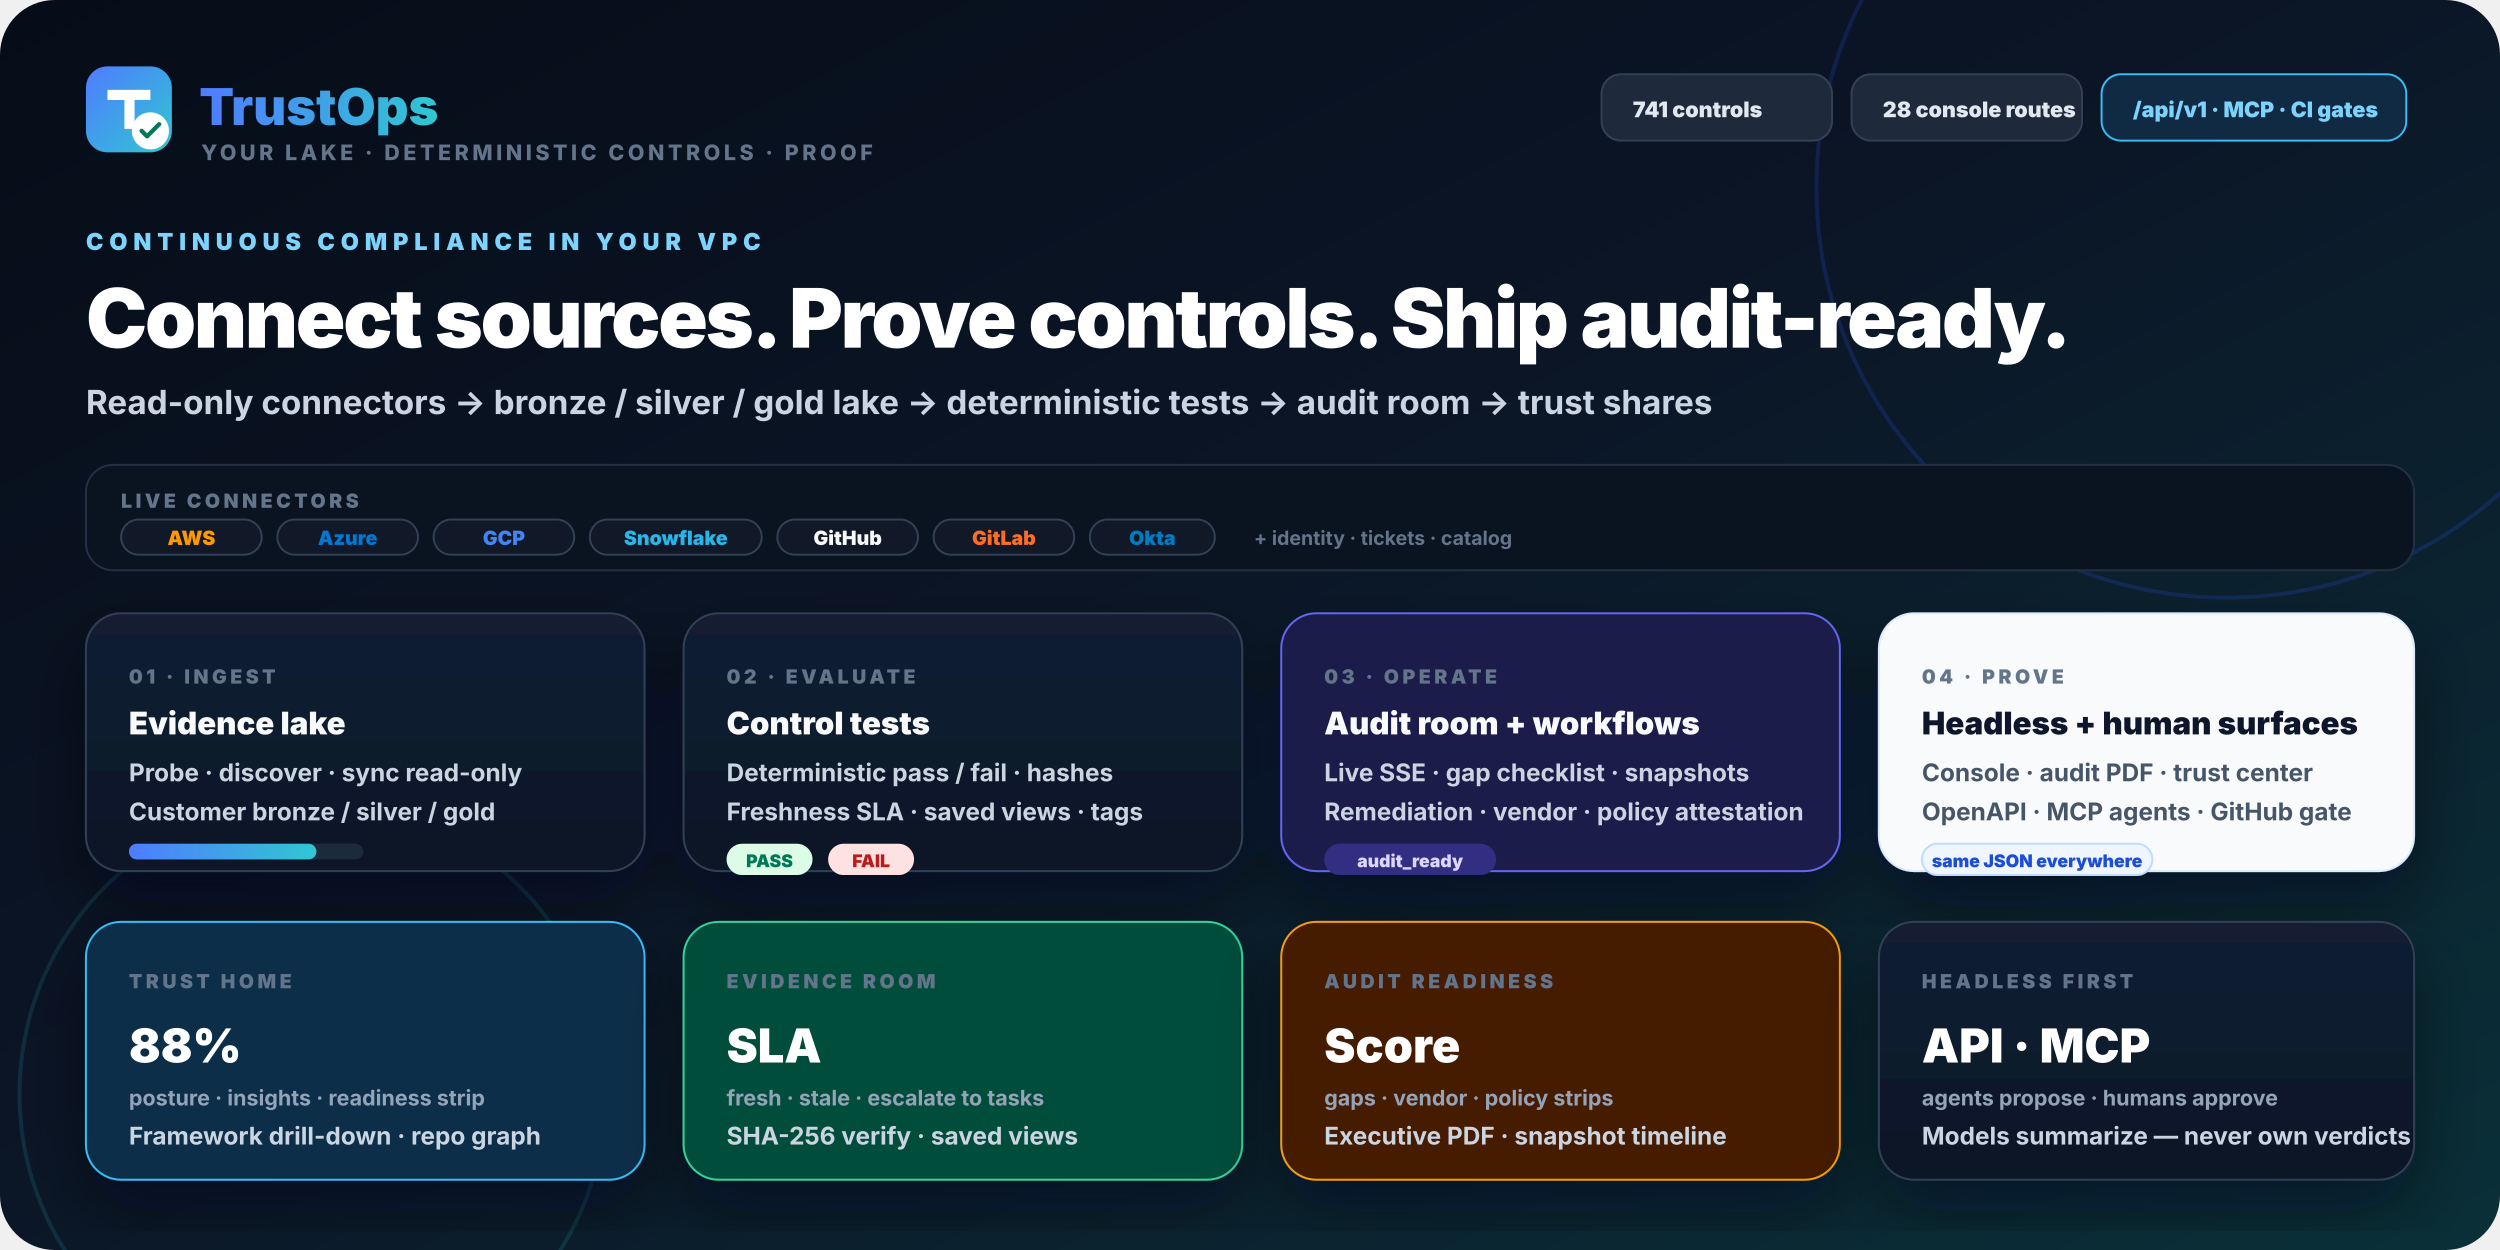
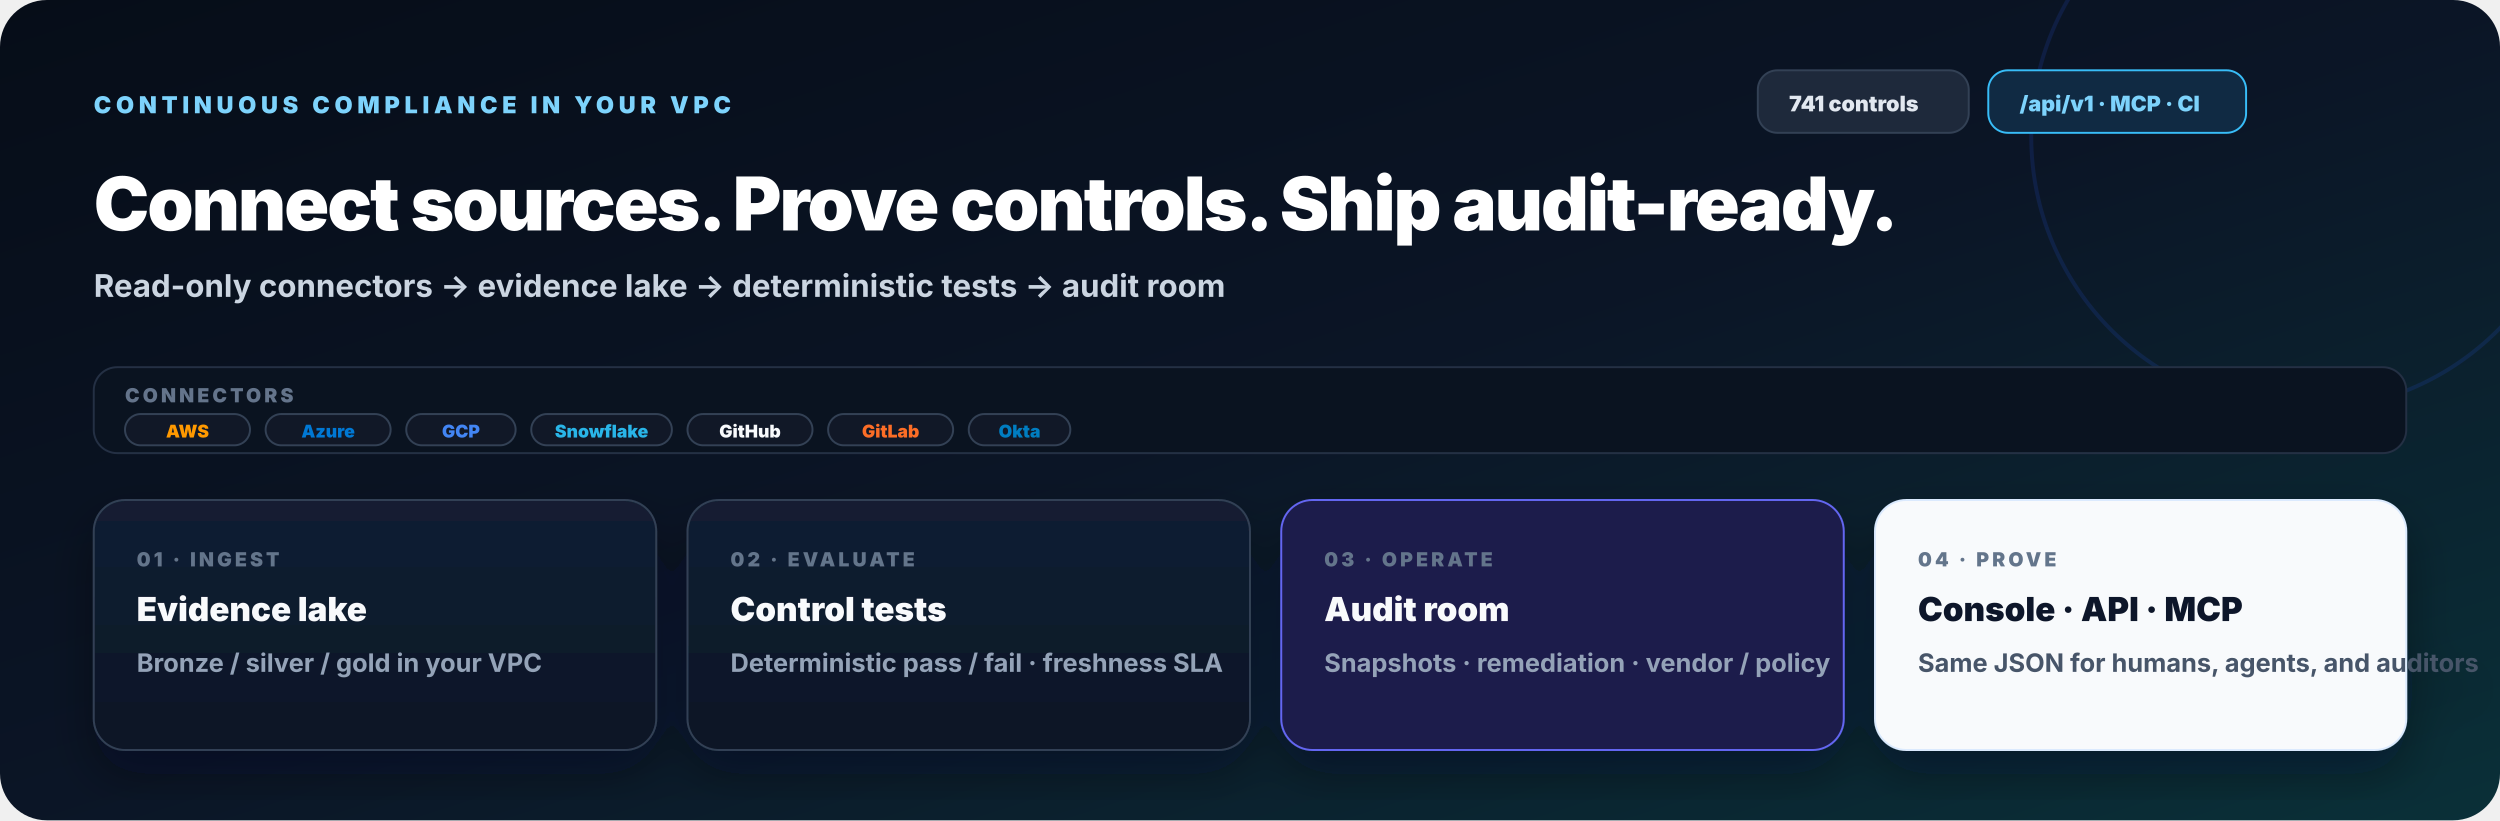
- <svg xmlns="http://www.w3.org/2000/svg" width="1280" height="640" viewBox="0 0 1280 640" role="img" aria-labelledby="title desc">
+ <svg xmlns="http://www.w3.org/2000/svg" width="1280" height="420" viewBox="0 0 1280 420" role="img" aria-labelledby="title desc">
  <defs>
    <linearGradient id="bg" x1="0" y1="0" x2="1" y2="1">
      <stop offset="0" stop-color="#060d18" />
-       <stop offset=".45" stop-color="#0b1526" />
+       <stop offset=".5" stop-color="#0b1526" />
      <stop offset="1" stop-color="#0a3038" />
    </linearGradient>
    <linearGradient id="accent" x1="0" y1="0" x2="1" y2="0">
      <stop offset="0" stop-color="#4f7cff" />
      <stop offset="1" stop-color="#30c7d2" />
    </linearGradient>
-     <linearGradient id="mark" x1="0" y1="0" x2="1" y2="1">
-       <stop offset="0%" stop-color="#4f7cff" />
-       <stop offset="100%" stop-color="#30c7d2" />
-     </linearGradient>
    <linearGradient id="panel" x1="0" y1="0" x2="0" y2="1">
      <stop offset="0" stop-color="#121f33" />
      <stop offset="1" stop-color="#0c1626" />
    </linearGradient>
    <filter id="shadow" x="-20%" y="-20%" width="140%" height="140%">
-       <feDropShadow dx="0" dy="16" stdDeviation="16" flood-color="#020617" flood-opacity=".45" />
+       <feDropShadow dx="0" dy="12" stdDeviation="12" flood-color="#020617" flood-opacity=".35" />
    </filter>
    <style>
      .font { font-family: Inter, ui-sans-serif, system-ui, -apple-system, BlinkMacSystemFont, "Segoe UI", Arial, sans-serif; }
-       .eyebrow { fill: #7dd3fc; font-size: 12px; font-weight: 900; letter-spacing: 3px; }
-       .headline { fill: #fff; font-size: 42px; font-weight: 950; letter-spacing: -1.2px; }
-       .sub { fill: #cbd5e1; font-size: 17px; font-weight: 650; }
+       .eyebrow { fill: #7dd3fc; font-size: 12px; font-weight: 900; letter-spacing: 2.4px; }
+       .headline { fill: #fff; font-size: 38px; font-weight: 950; letter-spacing: -1px; }
+       .sub { fill: #cbd5e1; font-size: 16px; font-weight: 650; }
      .chip { fill: #1e293b; stroke: #334155; stroke-width: 1; }
      .chipText { fill: #e2e8f0; font-size: 11px; font-weight: 850; }
-       .label { fill: #64748b; font-size: 10px; font-weight: 900; letter-spacing: 1.8px; }
-       .title { fill: #f8fafc; font-size: 16px; font-weight: 900; }
-       .body { fill: #cbd5e1; font-size: 12.5px; font-weight: 650; }
-       .metric { fill: #fff; font-size: 24px; font-weight: 950; }
-       .metricSub { fill: #94a3b8; font-size: 11px; font-weight: 750; }
+       .label { fill: #64748b; font-size: 10px; font-weight: 900; letter-spacing: 1.6px; }
+       .title { fill: #f8fafc; font-size: 17px; font-weight: 900; }
+       .body { fill: #94a3b8; font-size: 13px; font-weight: 650; }
    </style>
  </defs>
-   <rect width="1280" height="640" rx="28" fill="url(#bg)" />
-   <circle cx="1140" cy="96" r="210" fill="none" stroke="#315dff" stroke-opacity=".18" stroke-width="2" />
-   <circle cx="160" cy="560" r="150" fill="none" stroke="#30c7d2" stroke-opacity=".14" stroke-width="2" />
+   <rect width="1280" height="420" rx="24" fill="url(#bg)" />
+   <circle cx="1180" cy="70" r="140" fill="none" stroke="#315dff" stroke-opacity=".14" stroke-width="2" />
  <g class="font">
-     <g transform="translate(44,34)">
-       <rect width="44" height="44" rx="11" fill="url(#mark)" />
-       <path d="M11 12h22v5.2h-8.1V32h-5.2V17.2H11z" fill="#fff" />
-       <circle cx="33" cy="33" r="9.5" fill="#fff" />
-       <path d="M28.5 33l2.8 2.8 6.2-6.2" stroke="#047857" stroke-width="2.2" fill="none" stroke-linecap="round" stroke-linejoin="round" />
-       <text x="58" y="30" fill="url(#accent)" font-size="26" font-weight="950">TrustOps</text>
-       <text x="59" y="48" fill="#64748b" font-size="11" font-weight="800" letter-spacing="1.8">YOUR LAKE · DETERMINISTIC CONTROLS · PROOF</text>
+     <text x="48" y="58" class="eyebrow">CONTINUOUS COMPLIANCE IN YOUR VPC</text>
+     <g transform="translate(900,36)">
+       <rect width="108" height="32" rx="10" class="chip" />
+       <text x="16" y="21" class="chipText">741 controls</text>
+       <rect x="118" width="132" height="32" rx="10" fill="#102a43" stroke="#38bdf8" stroke-width="1" />
+       <text x="134" y="21" fill="#7dd3fc" font-size="11" font-weight="900">/api/v1 · MCP · CI</text>
    </g>
-     <g transform="translate(820,38)">
-       <rect width="118" height="34" rx="10" class="chip" />
-       <text x="16" y="22" class="chipText">741 controls</text>
-       <rect x="128" width="118" height="34" rx="10" class="chip" />
-       <text x="144" y="22" class="chipText">28 console routes</text>
-       <rect x="256" width="156" height="34" rx="10" fill="#102a43" stroke="#38bdf8" stroke-width="1" />
-       <text x="272" y="22" fill="#7dd3fc" font-size="11" font-weight="900">/api/v1 · MCP · CI gates</text>
-     </g>
-     <text x="44" y="128" class="eyebrow">CONTINUOUS COMPLIANCE IN YOUR VPC</text>
-     <text x="44" y="178" class="headline">Connect sources. Prove controls. Ship audit-ready.</text>
-     <text x="44" y="212" class="sub">Read-only connectors → bronze / silver / gold lake → deterministic tests → audit room → trust shares</text>
-     <g transform="translate(44,238)">
-       <rect width="1192" height="54" rx="14" fill="#0a1320" stroke="#243044" />
-       <text x="18" y="22" class="label">LIVE CONNECTORS</text>
-       <g transform="translate(18,28)">
-         <rect width="72" height="18" rx="9" fill="#111827" stroke="#334155" />
-         <text x="36" y="13" text-anchor="middle" fill="#FF9900" font-size="10" font-weight="900">AWS</text>
-         <rect x="80" width="72" height="18" rx="9" fill="#111827" stroke="#334155" />
-         <text x="116" y="13" text-anchor="middle" fill="#0078D4" font-size="10" font-weight="900">Azure</text>
-         <rect x="160" width="72" height="18" rx="9" fill="#111827" stroke="#334155" />
-         <text x="196" y="13" text-anchor="middle" fill="#4285F4" font-size="10" font-weight="900">GCP</text>
-         <rect x="240" width="88" height="18" rx="9" fill="#111827" stroke="#334155" />
-         <text x="284" y="13" text-anchor="middle" fill="#29B5E8" font-size="10" font-weight="900">Snowflake</text>
-         <rect x="336" width="72" height="18" rx="9" fill="#111827" stroke="#334155" />
-         <text x="372" y="13" text-anchor="middle" fill="#f8fafc" font-size="10" font-weight="900">GitHub</text>
-         <rect x="416" width="72" height="18" rx="9" fill="#111827" stroke="#334155" />
-         <text x="452" y="13" text-anchor="middle" fill="#FC6D26" font-size="10" font-weight="900">GitLab</text>
-         <rect x="496" width="64" height="18" rx="9" fill="#111827" stroke="#334155" />
-         <text x="528" y="13" text-anchor="middle" fill="#007DC1" font-size="10" font-weight="900">Okta</text>
-         <text x="580" y="13" fill="#64748b" font-size="10" font-weight="750">+ identity · tickets · catalog</text>
+     <text x="48" y="118" class="headline">Connect sources. Prove controls. Ship audit-ready.</text>
+     <text x="48" y="152" class="sub">Read-only connectors → evidence lake → deterministic tests → audit room</text>
+     <g transform="translate(48,188)">
+       <rect width="1184" height="44" rx="12" fill="#0a1320" stroke="#243044" />
+       <text x="16" y="18" class="label">CONNECTORS</text>
+       <g transform="translate(16,24)">
+         <rect width="64" height="16" rx="8" fill="#111827" stroke="#334155" />
+         <text x="32" y="12" text-anchor="middle" fill="#FF9900" font-size="9" font-weight="900">AWS</text>
+         <rect x="72" width="64" height="16" rx="8" fill="#111827" stroke="#334155" />
+         <text x="104" y="12" text-anchor="middle" fill="#0078D4" font-size="9" font-weight="900">Azure</text>
+         <rect x="144" width="56" height="16" rx="8" fill="#111827" stroke="#334155" />
+         <text x="172" y="12" text-anchor="middle" fill="#4285F4" font-size="9" font-weight="900">GCP</text>
+         <rect x="208" width="72" height="16" rx="8" fill="#111827" stroke="#334155" />
+         <text x="244" y="12" text-anchor="middle" fill="#29B5E8" font-size="9" font-weight="900">Snowflake</text>
+         <rect x="288" width="64" height="16" rx="8" fill="#111827" stroke="#334155" />
+         <text x="320" y="12" text-anchor="middle" fill="#f8fafc" font-size="9" font-weight="900">GitHub</text>
+         <rect x="360" width="64" height="16" rx="8" fill="#111827" stroke="#334155" />
+         <text x="392" y="12" text-anchor="middle" fill="#FC6D26" font-size="9" font-weight="900">GitLab</text>
+         <rect x="432" width="52" height="16" rx="8" fill="#111827" stroke="#334155" />
+         <text x="458" y="12" text-anchor="middle" fill="#007DC1" font-size="9" font-weight="900">Okta</text>
      </g>
    </g>
    <g filter="url(#shadow)">
-       <g transform="translate(44,314)">
-         <rect width="286" height="132" rx="18" fill="url(#panel)" stroke="#334155" />
-         <text x="22" y="36" class="label">01 · INGEST</text>
+       <g transform="translate(48,256)">
+         <rect width="288" height="128" rx="16" fill="url(#panel)" stroke="#334155" />
+         <text x="22" y="34" class="label">01 · INGEST</text>
        <text x="22" y="62" class="title">Evidence lake</text>
-         <text x="22" y="86" class="body">Probe · discover · sync read-only</text>
-         <text x="22" y="106" class="body">Customer bronze / silver / gold</text>
-         <rect x="22" y="118" width="120" height="8" rx="4" fill="#1e293b" />
-         <rect x="22" y="118" width="96" height="8" rx="4" fill="url(#accent)" />
+         <text x="22" y="88" class="body">Bronze / silver / gold in your VPC</text>
      </g>
-       <g transform="translate(350,314)">
-         <rect width="286" height="132" rx="18" fill="url(#panel)" stroke="#334155" />
-         <text x="22" y="36" class="label">02 · EVALUATE</text>
+       <g transform="translate(352,256)">
+         <rect width="288" height="128" rx="16" fill="url(#panel)" stroke="#334155" />
+         <text x="22" y="34" class="label">02 · EVALUATE</text>
        <text x="22" y="62" class="title">Control tests</text>
-         <text x="22" y="86" class="body">Deterministic pass / fail · hashes</text>
-         <text x="22" y="106" class="body">Freshness SLA · saved views · tags</text>
-         <g transform="translate(22,118)">
-           <rect width="44" height="16" rx="8" fill="#dcfce7" />
-           <text x="22" y="12" text-anchor="middle" fill="#047857" font-size="9" font-weight="900">PASS</text>
-           <rect x="52" width="44" height="16" rx="8" fill="#fee2e2" />
-           <text x="74" y="12" text-anchor="middle" fill="#b91c1c" font-size="9" font-weight="900">FAIL</text>
-         </g>
+         <text x="22" y="88" class="body">Deterministic pass / fail · freshness SLA</text>
      </g>
-       <g transform="translate(656,314)">
-         <rect width="286" height="132" rx="18" fill="#1e1b4b" stroke="#6366f1" />
-         <text x="22" y="36" class="label" fill="#c4b5fd">03 · OPERATE</text>
-         <text x="22" y="62" class="title">Audit room + workflows</text>
-         <text x="22" y="86" class="body">Live SSE · gap checklist · snapshots</text>
-         <text x="22" y="106" class="body">Remediation · vendor · policy attestation</text>
-         <rect x="22" y="118" width="88" height="16" rx="8" fill="#312e81" />
-         <text x="66" y="130" text-anchor="middle" fill="#ddd6fe" font-size="9" font-weight="900">audit_ready</text>
+       <g transform="translate(656,256)">
+         <rect width="288" height="128" rx="16" fill="#1e1b4b" stroke="#6366f1" />
+         <text x="22" y="34" class="label" fill="#c4b5fd">03 · OPERATE</text>
+         <text x="22" y="62" class="title">Audit room</text>
+         <text x="22" y="88" class="body">Snapshots · remediation · vendor / policy</text>
      </g>
-       <g transform="translate(962,314)">
-         <rect width="274" height="132" rx="18" fill="#f8fafc" stroke="#dbeafe" />
-         <text x="22" y="36" fill="#64748b" font-size="10" font-weight="900" letter-spacing="1.8">04 · PROVE</text>
-         <text x="22" y="62" fill="#0f172a" font-size="16" font-weight="950">Headless + human surfaces</text>
-         <text x="22" y="86" fill="#475569" font-size="12.5" font-weight="750">Console · audit PDF · trust center</text>
-         <text x="22" y="106" fill="#475569" font-size="12.5" font-weight="750">OpenAPI · MCP agents · GitHub gate</text>
-         <rect x="22" y="118" width="118" height="16" rx="8" fill="#eff6ff" stroke="#bfdbfe" />
-         <text x="81" y="130" text-anchor="middle" fill="#1d4ed8" font-size="9" font-weight="900">same JSON everywhere</text>
+       <g transform="translate(960,256)">
+         <rect width="272" height="128" rx="16" fill="#f8fafc" stroke="#dbeafe" />
+         <text x="22" y="34" fill="#64748b" font-size="10" font-weight="900" letter-spacing="1.6">04 · PROVE</text>
+         <text x="22" y="62" fill="#0f172a" font-size="17" font-weight="950">Console · API · MCP</text>
+         <text x="22" y="88" fill="#475569" font-size="13" font-weight="750">Same JSON for humans, agents, and auditors</text>
      </g>
    </g>
-     <path d="M336 380h16" stroke="url(#accent)" stroke-width="4" stroke-linecap="round" />
-     <path d="M642 380h16" stroke="url(#accent)" stroke-width="4" stroke-linecap="round" />
-     <path d="M948 380h16" stroke="url(#accent)" stroke-width="4" stroke-linecap="round" />
-     <g transform="translate(44,472)" filter="url(#shadow)">
-       <rect width="286" height="132" rx="18" fill="#082f49" stroke="#38bdf8" />
-       <text x="22" y="34" class="label" fill="#7dd3fc">TRUST HOME</text>
-       <text x="22" y="72" class="metric">88%</text>
-       <text x="22" y="94" class="metricSub">posture · insights · readiness strip</text>
-       <text x="22" y="114" class="body">Framework drill-down · repo graph</text>
-     </g>
-     <g transform="translate(350,472)" filter="url(#shadow)">
-       <rect width="286" height="132" rx="18" fill="#064e3b" stroke="#34d399" />
-       <text x="22" y="34" class="label" fill="#a7f3d0">EVIDENCE ROOM</text>
-       <text x="22" y="72" class="metric">SLA</text>
-       <text x="22" y="94" class="metricSub">fresh · stale · escalate to tasks</text>
-       <text x="22" y="114" class="body">SHA-256 verify · saved views</text>
-     </g>
-     <g transform="translate(656,472)" filter="url(#shadow)">
-       <rect width="286" height="132" rx="18" fill="#451a03" stroke="#f59e0b" />
-       <text x="22" y="34" class="label" fill="#fed7aa">AUDIT READINESS</text>
-       <text x="22" y="72" class="metric">Score</text>
-       <text x="22" y="94" class="metricSub">gaps · vendor · policy strips</text>
-       <text x="22" y="114" class="body">Executive PDF · snapshot timeline</text>
-     </g>
-     <g transform="translate(962,472)" filter="url(#shadow)">
-       <rect width="274" height="132" rx="18" fill="url(#panel)" stroke="#334155" />
-       <text x="22" y="34" class="label">HEADLESS FIRST</text>
-       <text x="22" y="72" class="metric" font-size="20">API · MCP</text>
-       <text x="22" y="94" class="metricSub">agents propose · humans approve</text>
-       <text x="22" y="114" class="body">Models summarize — never own verdicts</text>
-     </g>
+     <path d="M344 320h12" stroke="url(#accent)" stroke-width="3" stroke-linecap="round" />
+     <path d="M648 320h12" stroke="url(#accent)" stroke-width="3" stroke-linecap="round" />
+     <path d="M944 320h12" stroke="url(#accent)" stroke-width="3" stroke-linecap="round" />
  </g>
</svg>
